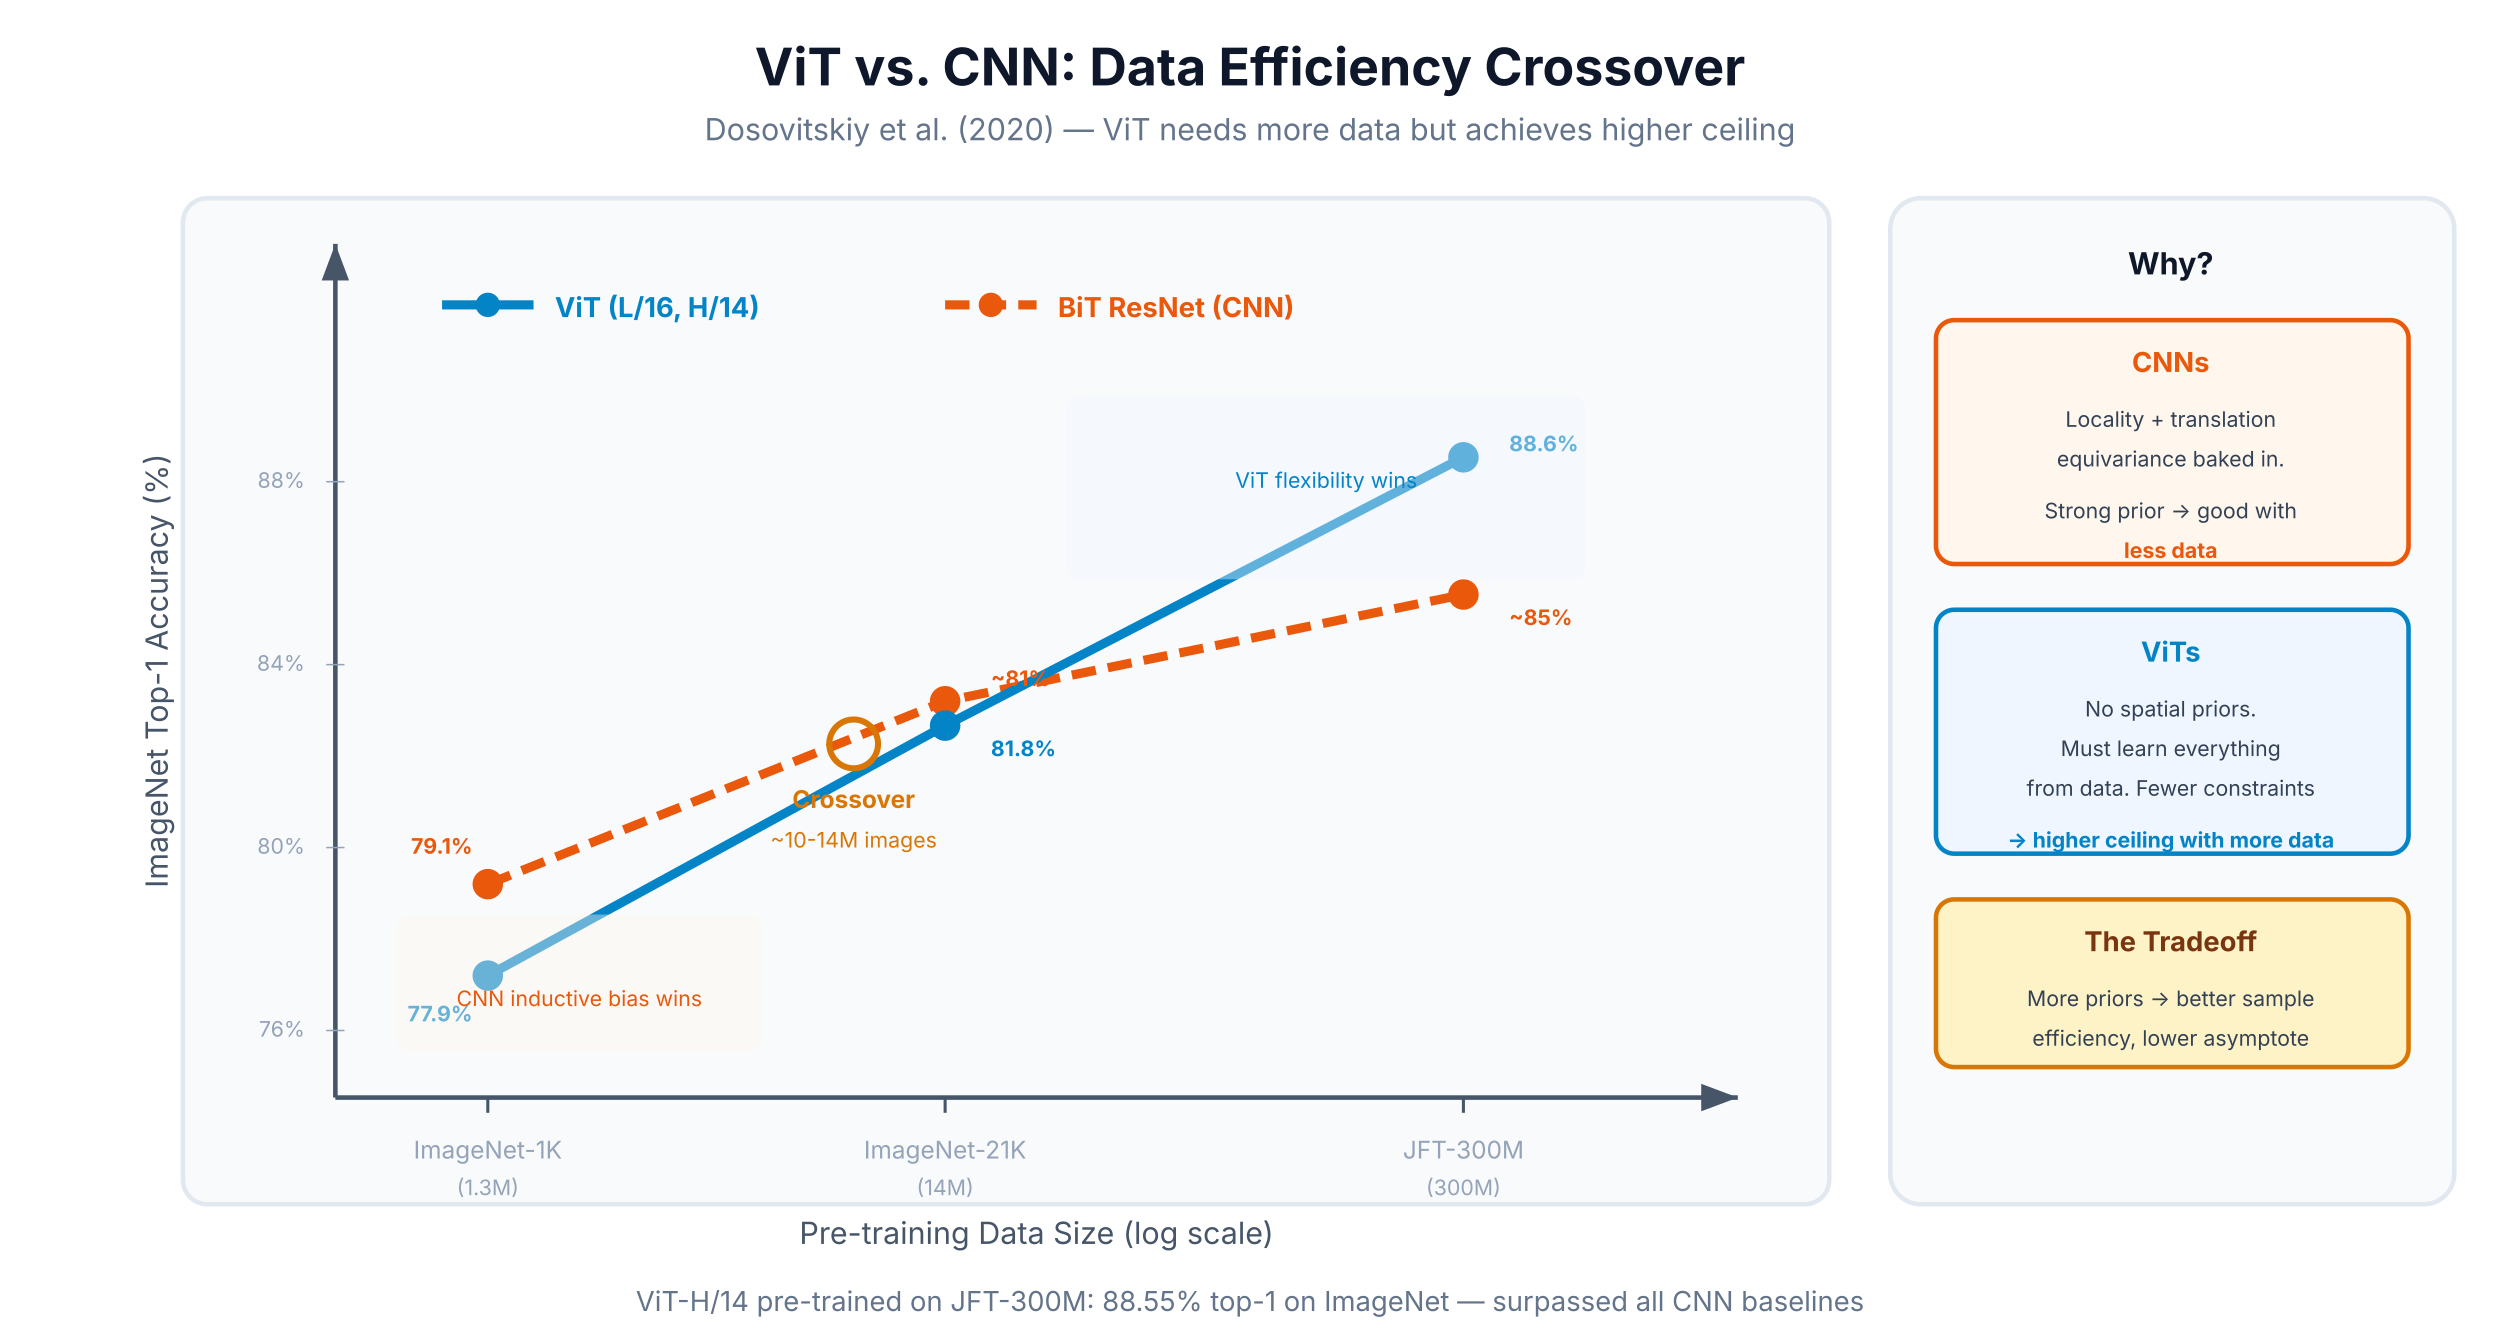
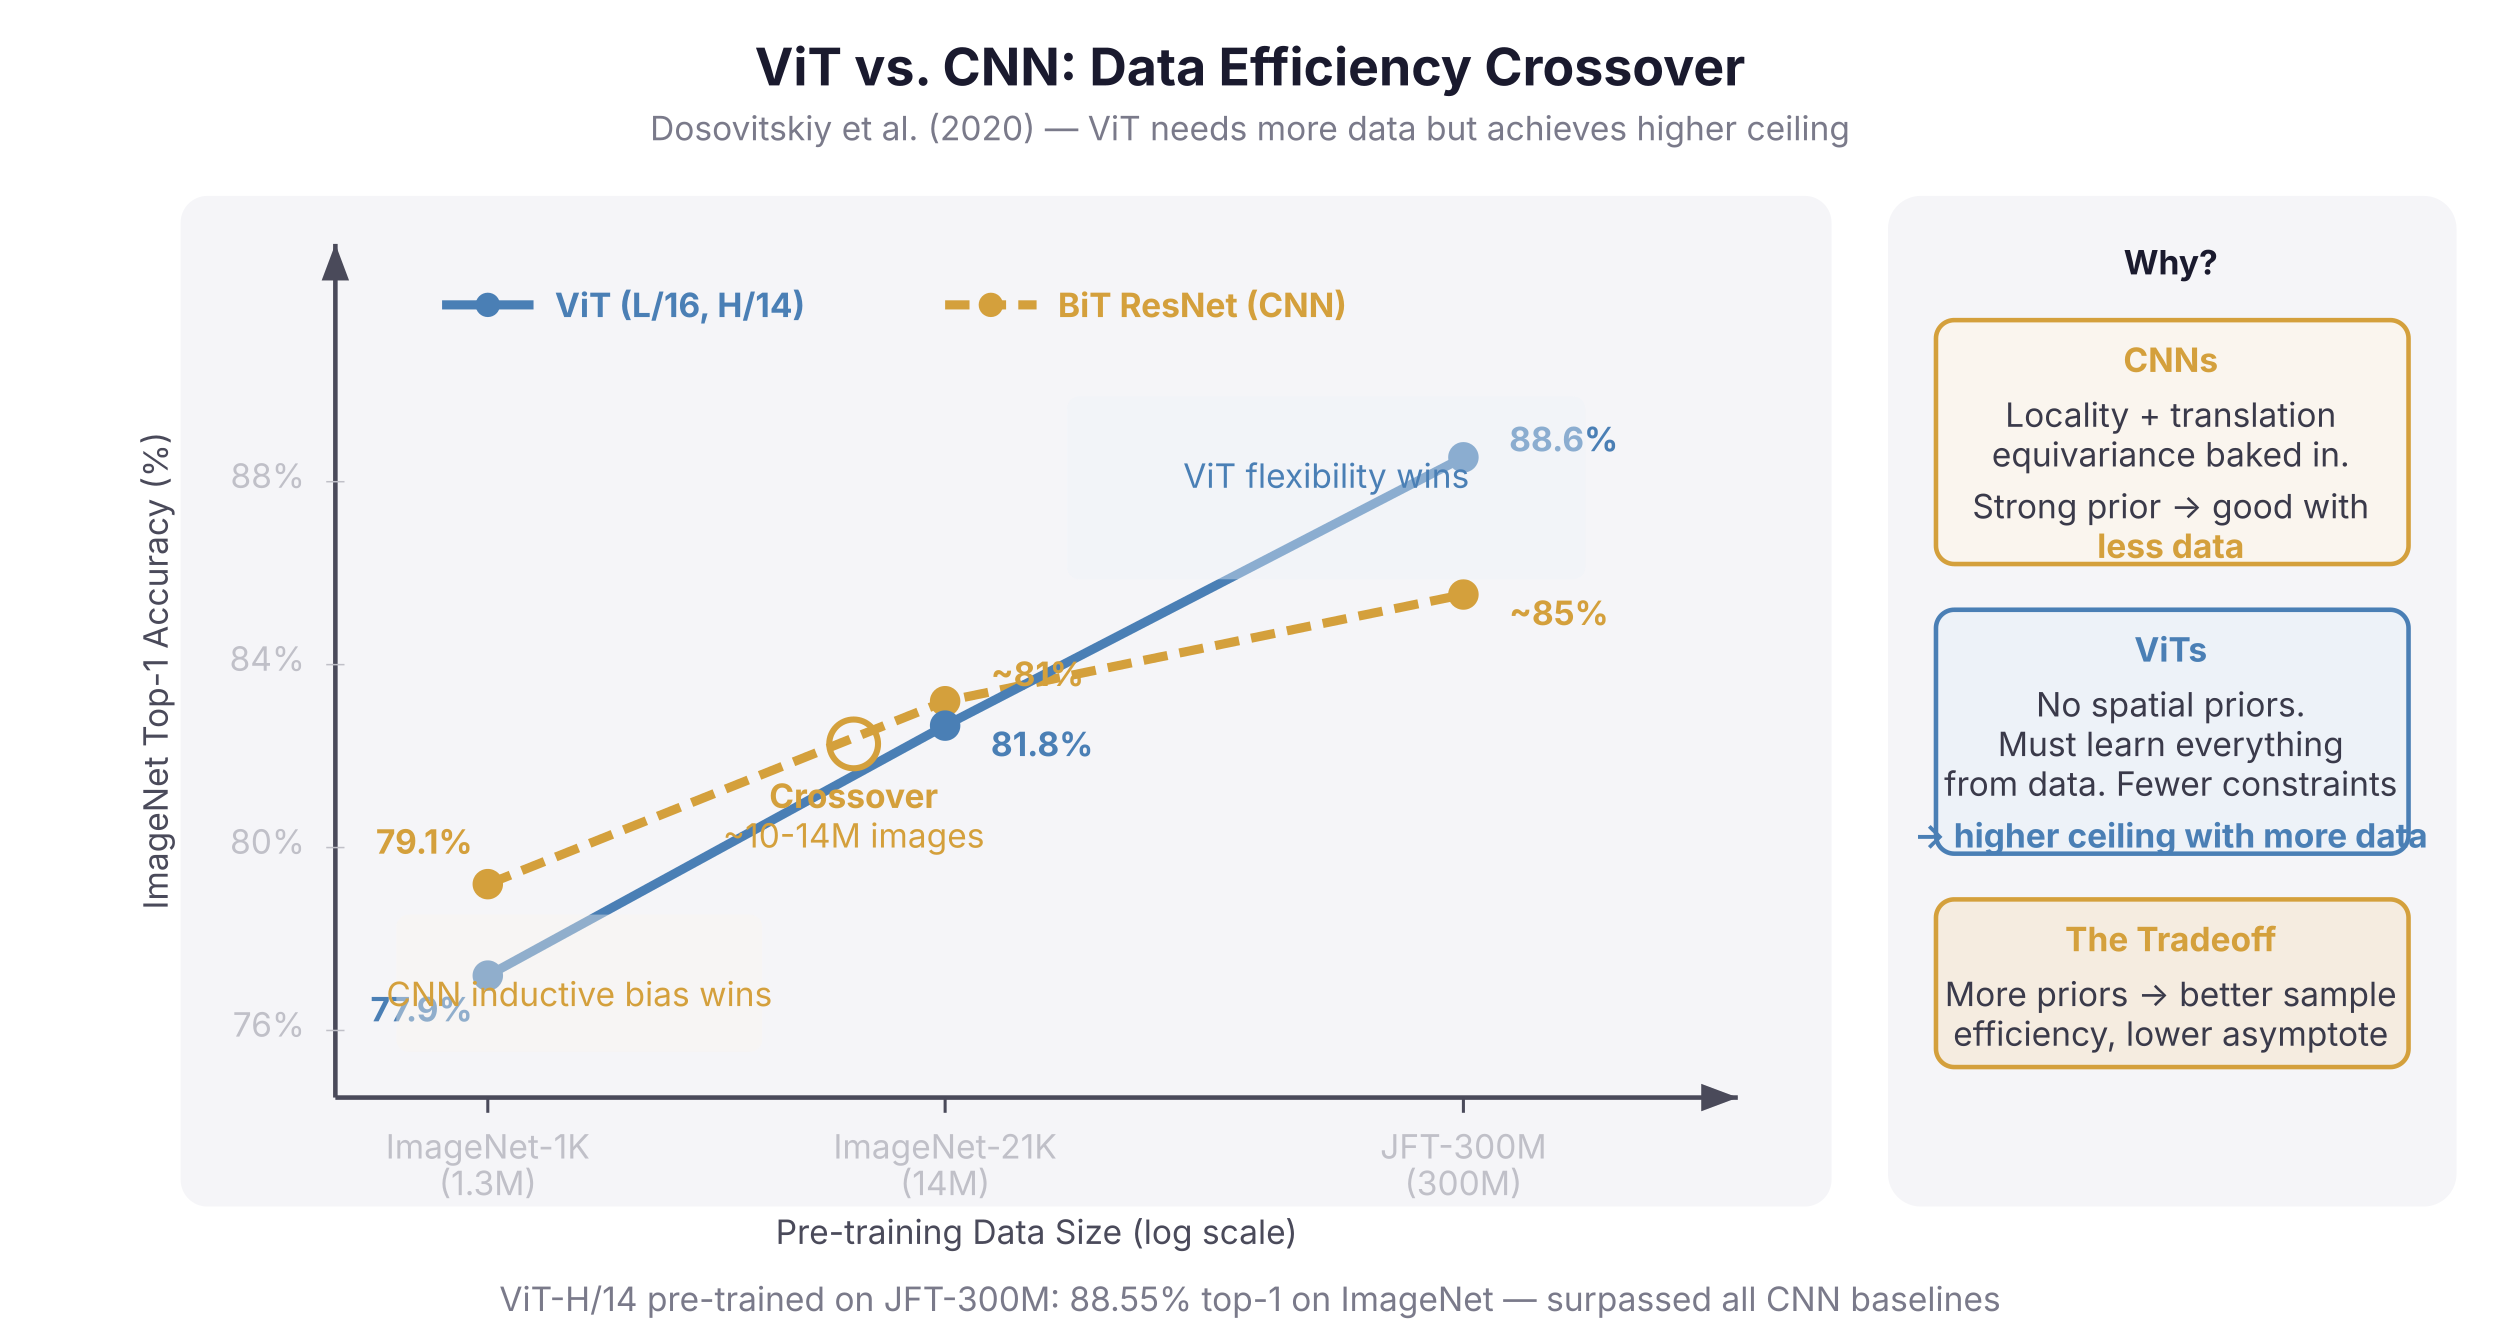
<svg xmlns="http://www.w3.org/2000/svg" viewBox="0 0 820 440" font-family="Inter, Helvetica, Arial, sans-serif">
  <defs>
    <marker id="ax" markerWidth="8" markerHeight="6" refX="8" refY="3" orient="auto">
-       <path d="M0,0 L8,3 L0,6 Z" fill="#475569" />
+       <path d="M0,0 L8,3 L0,6 Z" fill="#4a4a5a" />
    </marker>
  </defs>
-   <text x="410" y="28" text-anchor="middle" font-size="17" font-weight="bold" fill="#0f172a">ViT vs. CNN: Data Efficiency Crossover</text>
-   <text x="410" y="46" text-anchor="middle" font-size="10" fill="#64748b">Dosovitskiy et al. (2020) — ViT needs more data but achieves higher ceiling</text>
-   <rect x="60" y="65" width="540" height="330" rx="8" fill="#f8fafc" stroke="#e2e8f0" stroke-width="1.5" />
-   <line x1="110" y1="360" x2="570" y2="360" stroke="#475569" stroke-width="1.5" marker-end="url(#ax)" />
-   <line x1="110" y1="360" x2="110" y2="80" stroke="#475569" stroke-width="1.5" marker-end="url(#ax)" />
-   <text x="340" y="408" text-anchor="middle" font-size="10" fill="#475569">Pre-training Data Size (log scale)</text>
-   <text x="55" y="220" text-anchor="middle" font-size="10" fill="#475569" transform="rotate(-90 55 220)">ImageNet Top-1 Accuracy (%)</text>
-   <line x1="160" y1="360" x2="160" y2="365" stroke="#475569" stroke-width="1" />
-   <text x="160" y="380" text-anchor="middle" font-size="8" fill="#94a3b8">ImageNet-1K</text>
-   <text x="160" y="392" text-anchor="middle" font-size="7" fill="#94a3b8">(1.3M)</text>
-   <line x1="310" y1="360" x2="310" y2="365" stroke="#475569" stroke-width="1" />
-   <text x="310" y="380" text-anchor="middle" font-size="8" fill="#94a3b8">ImageNet-21K</text>
-   <text x="310" y="392" text-anchor="middle" font-size="7" fill="#94a3b8">(14M)</text>
-   <line x1="480" y1="360" x2="480" y2="365" stroke="#475569" stroke-width="1" />
-   <text x="480" y="380" text-anchor="middle" font-size="8" fill="#94a3b8">JFT-300M</text>
-   <text x="480" y="392" text-anchor="middle" font-size="7" fill="#94a3b8">(300M)</text>
-   <text x="100" y="340" text-anchor="end" font-size="7" fill="#94a3b8">76%</text>
-   <line x1="107" y1="338" x2="113" y2="338" stroke="#94a3b8" stroke-width="0.5" />
-   <text x="100" y="280" text-anchor="end" font-size="7" fill="#94a3b8">80%</text>
-   <line x1="107" y1="278" x2="113" y2="278" stroke="#94a3b8" stroke-width="0.5" />
-   <text x="100" y="220" text-anchor="end" font-size="7" fill="#94a3b8">84%</text>
-   <line x1="107" y1="218" x2="113" y2="218" stroke="#94a3b8" stroke-width="0.5" />
-   <text x="100" y="160" text-anchor="end" font-size="7" fill="#94a3b8">88%</text>
-   <line x1="107" y1="158" x2="113" y2="158" stroke="#94a3b8" stroke-width="0.5" />
-   <polyline points="160,290 310,230 480,195" fill="none" stroke="#ea580c" stroke-width="3" stroke-dasharray="8,4" />
-   <circle cx="160" cy="290" r="5" fill="#ea580c" />
-   <circle cx="310" cy="230" r="5" fill="#ea580c" />
-   <circle cx="480" cy="195" r="5" fill="#ea580c" />
-   <polyline points="160,320 310,238 480,150" fill="none" stroke="#0284c7" stroke-width="3" />
-   <circle cx="160" cy="320" r="5" fill="#0284c7" />
-   <circle cx="310" cy="238" r="5" fill="#0284c7" />
-   <circle cx="480" cy="150" r="5" fill="#0284c7" />
-   <text x="155" y="280" text-anchor="end" font-size="7" fill="#ea580c" font-weight="bold">79.1%</text>
-   <text x="155" y="335" text-anchor="end" font-size="7" fill="#0284c7" font-weight="bold">77.9%</text>
-   <text x="325" y="225" font-size="7" fill="#ea580c" font-weight="bold">~81%</text>
-   <text x="325" y="248" font-size="7" fill="#0284c7" font-weight="bold">81.8%</text>
-   <text x="495" y="205" font-size="7" fill="#ea580c" font-weight="bold">~85%</text>
-   <text x="495" y="148" font-size="7" fill="#0284c7" font-weight="bold">88.6%</text>
-   <circle cx="280" cy="244" r="8" fill="none" stroke="#d97706" stroke-width="2" />
-   <text x="280" y="265" text-anchor="middle" font-size="8" font-weight="bold" fill="#d97706">Crossover</text>
-   <text x="280" y="278" text-anchor="middle" font-size="7" fill="#d97706">~10-14M images</text>
-   <rect x="130" y="300" width="120" height="45" rx="4" fill="#fff7ed" opacity="0.4" />
-   <text x="190" y="330" text-anchor="middle" font-size="7" fill="#ea580c">CNN inductive bias wins</text>
-   <rect x="350" y="130" width="170" height="60" rx="4" fill="#eff6ff" opacity="0.4" />
-   <text x="435" y="160" text-anchor="middle" font-size="7" fill="#0284c7">ViT flexibility wins</text>
-   <line x1="145" y1="100" x2="175" y2="100" stroke="#0284c7" stroke-width="3" />
-   <circle cx="160" cy="100" r="4" fill="#0284c7" />
-   <text x="182" y="104" font-size="9" font-weight="bold" fill="#0284c7">ViT (L/16, H/14)</text>
-   <line x1="310" y1="100" x2="340" y2="100" stroke="#ea580c" stroke-width="3" stroke-dasharray="8,4" />
-   <circle cx="325" cy="100" r="4" fill="#ea580c" />
-   <text x="347" y="104" font-size="9" font-weight="bold" fill="#ea580c">BiT ResNet (CNN)</text>
-   <rect x="620" y="65" width="185" height="330" rx="10" fill="#f8fafc" stroke="#e2e8f0" stroke-width="1.5" />
-   <text x="712" y="90" text-anchor="middle" font-size="10" font-weight="bold" fill="#0f172a">Why?</text>
-   <rect x="635" y="105" width="155" height="80" rx="6" fill="#fff7ed" stroke="#ea580c" stroke-width="1.5" />
-   <text x="712" y="122" text-anchor="middle" font-size="9" font-weight="bold" fill="#ea580c">CNNs</text>
-   <text x="712" y="140" text-anchor="middle" font-size="7" fill="#334155">Locality + translation</text>
-   <text x="712" y="153" text-anchor="middle" font-size="7" fill="#334155">equivariance baked in.</text>
-   <text x="712" y="170" text-anchor="middle" font-size="7" fill="#334155">Strong prior → good with</text>
-   <text x="712" y="183" text-anchor="middle" font-size="7" fill="#ea580c" font-weight="bold">less data</text>
-   <rect x="635" y="200" width="155" height="80" rx="6" fill="#eff6ff" stroke="#0284c7" stroke-width="1.5" />
-   <text x="712" y="217" text-anchor="middle" font-size="9" font-weight="bold" fill="#0284c7">ViTs</text>
-   <text x="712" y="235" text-anchor="middle" font-size="7" fill="#334155">No spatial priors.</text>
-   <text x="712" y="248" text-anchor="middle" font-size="7" fill="#334155">Must learn everything</text>
-   <text x="712" y="261" text-anchor="middle" font-size="7" fill="#334155">from data. Fewer constraints</text>
-   <text x="712" y="278" text-anchor="middle" font-size="7" fill="#0284c7" font-weight="bold">→ higher ceiling with more data</text>
-   <rect x="635" y="295" width="155" height="55" rx="6" fill="#fef3c7" stroke="#d97706" stroke-width="1.5" />
-   <text x="712" y="312" text-anchor="middle" font-size="9" font-weight="bold" fill="#78350f">The Tradeoff</text>
-   <text x="712" y="330" text-anchor="middle" font-size="7" fill="#334155">More priors → better sample</text>
-   <text x="712" y="343" text-anchor="middle" font-size="7" fill="#334155">efficiency, lower asymptote</text>
-   <text x="410" y="430" text-anchor="middle" font-size="9" fill="#64748b">ViT-H/14 pre-trained on JFT-300M: 88.55% top-1 on ImageNet — surpassed all CNN baselines</text>
+   <text x="410" y="28" text-anchor="middle" font-size="17" font-weight="bold" fill="#1a1a2e">ViT vs. CNN: Data Efficiency Crossover</text>
+   <text x="410" y="46" text-anchor="middle" font-size="11" fill="#7a7a8a">Dosovitskiy et al. (2020) — ViT needs more data but achieves higher ceiling</text>
+   <rect x="60" y="65" width="540" height="330" rx="8" fill="#f5f5f8" stroke="#f5f5f8" stroke-width="1.5" />
+   <line x1="110" y1="360" x2="570" y2="360" stroke="#4a4a5a" stroke-width="1.5" marker-end="url(#ax)" />
+   <line x1="110" y1="360" x2="110" y2="80" stroke="#4a4a5a" stroke-width="1.5" marker-end="url(#ax)" />
+   <text x="340" y="408" text-anchor="middle" font-size="11" fill="#4a4a5a">Pre-training Data Size (log scale)</text>
+   <text x="55" y="220" text-anchor="middle" font-size="11" fill="#4a4a5a" transform="rotate(-90 55 220)">ImageNet Top-1 Accuracy (%)</text>
+   <line x1="160" y1="360" x2="160" y2="365" stroke="#4a4a5a" stroke-width="1" />
+   <text x="160" y="380" text-anchor="middle" font-size="11" fill="#c0c0c8">ImageNet-1K</text>
+   <text x="160" y="392" text-anchor="middle" font-size="11" fill="#c0c0c8">(1.3M)</text>
+   <line x1="310" y1="360" x2="310" y2="365" stroke="#4a4a5a" stroke-width="1" />
+   <text x="310" y="380" text-anchor="middle" font-size="11" fill="#c0c0c8">ImageNet-21K</text>
+   <text x="310" y="392" text-anchor="middle" font-size="11" fill="#c0c0c8">(14M)</text>
+   <line x1="480" y1="360" x2="480" y2="365" stroke="#4a4a5a" stroke-width="1" />
+   <text x="480" y="380" text-anchor="middle" font-size="11" fill="#c0c0c8">JFT-300M</text>
+   <text x="480" y="392" text-anchor="middle" font-size="11" fill="#c0c0c8">(300M)</text>
+   <text x="100" y="340" text-anchor="end" font-size="11" fill="#c0c0c8">76%</text>
+   <line x1="107" y1="338" x2="113" y2="338" stroke="#c0c0c8" stroke-width="0.5" />
+   <text x="100" y="280" text-anchor="end" font-size="11" fill="#c0c0c8">80%</text>
+   <line x1="107" y1="278" x2="113" y2="278" stroke="#c0c0c8" stroke-width="0.5" />
+   <text x="100" y="220" text-anchor="end" font-size="11" fill="#c0c0c8">84%</text>
+   <line x1="107" y1="218" x2="113" y2="218" stroke="#c0c0c8" stroke-width="0.5" />
+   <text x="100" y="160" text-anchor="end" font-size="11" fill="#c0c0c8">88%</text>
+   <line x1="107" y1="158" x2="113" y2="158" stroke="#c0c0c8" stroke-width="0.5" />
+   <polyline points="160,290 310,230 480,195" fill="none" stroke="#d4a03c" stroke-width="3" stroke-dasharray="8,4" />
+   <circle cx="160" cy="290" r="5" fill="#d4a03c" />
+   <circle cx="310" cy="230" r="5" fill="#d4a03c" />
+   <circle cx="480" cy="195" r="5" fill="#d4a03c" />
+   <polyline points="160,320 310,238 480,150" fill="none" stroke="#4a7fb5" stroke-width="3" />
+   <circle cx="160" cy="320" r="5" fill="#4a7fb5" />
+   <circle cx="310" cy="238" r="5" fill="#4a7fb5" />
+   <circle cx="480" cy="150" r="5" fill="#4a7fb5" />
+   <text x="155" y="280" text-anchor="end" font-size="11" fill="#d4a03c" font-weight="bold">79.1%</text>
+   <text x="155" y="335" text-anchor="end" font-size="11" fill="#4a7fb5" font-weight="bold">77.9%</text>
+   <text x="325" y="225" font-size="11" fill="#d4a03c" font-weight="bold">~81%</text>
+   <text x="325" y="248" font-size="11" fill="#4a7fb5" font-weight="bold">81.8%</text>
+   <text x="495" y="205" font-size="11" fill="#d4a03c" font-weight="bold">~85%</text>
+   <text x="495" y="148" font-size="11" fill="#4a7fb5" font-weight="bold">88.6%</text>
+   <circle cx="280" cy="244" r="8" fill="none" stroke="#d4a03c" stroke-width="2" />
+   <text x="280" y="265" text-anchor="middle" font-size="11" font-weight="bold" fill="#d4a03c">Crossover</text>
+   <text x="280" y="278" text-anchor="middle" font-size="11" fill="#d4a03c">~10-14M images</text>
+   <rect x="130" y="300" width="120" height="45" rx="4" fill="#faf5ee" opacity="0.4" />
+   <text x="190" y="330" text-anchor="middle" font-size="11" fill="#d4a03c">CNN inductive bias wins</text>
+   <rect x="350" y="130" width="170" height="60" rx="4" fill="#edf2f8" opacity="0.4" />
+   <text x="435" y="160" text-anchor="middle" font-size="11" fill="#4a7fb5">ViT flexibility wins</text>
+   <line x1="145" y1="100" x2="175" y2="100" stroke="#4a7fb5" stroke-width="3" />
+   <circle cx="160" cy="100" r="4" fill="#4a7fb5" />
+   <text x="182" y="104" font-size="11" font-weight="bold" fill="#4a7fb5">ViT (L/16, H/14)</text>
+   <line x1="310" y1="100" x2="340" y2="100" stroke="#d4a03c" stroke-width="3" stroke-dasharray="8,4" />
+   <circle cx="325" cy="100" r="4" fill="#d4a03c" />
+   <text x="347" y="104" font-size="11" font-weight="bold" fill="#d4a03c">BiT ResNet (CNN)</text>
+   <rect x="620" y="65" width="185" height="330" rx="10" fill="#f5f5f8" stroke="#f5f5f8" stroke-width="1.5" />
+   <text x="712" y="90" text-anchor="middle" font-size="11" font-weight="bold" fill="#1a1a2e">Why?</text>
+   <rect x="635" y="105" width="155" height="80" rx="6" fill="#faf5ee" stroke="#d4a03c" stroke-width="1.5" />
+   <text x="712" y="122" text-anchor="middle" font-size="11" font-weight="bold" fill="#d4a03c">CNNs</text>
+   <text x="712" y="140" text-anchor="middle" font-size="11" fill="#3a3a4a">Locality + translation</text>
+   <text x="712" y="153" text-anchor="middle" font-size="11" fill="#3a3a4a">equivariance baked in.</text>
+   <text x="712" y="170" text-anchor="middle" font-size="11" fill="#3a3a4a">Strong prior → good with</text>
+   <text x="712" y="183" text-anchor="middle" font-size="11" fill="#d4a03c" font-weight="bold">less data</text>
+   <rect x="635" y="200" width="155" height="80" rx="6" fill="#edf2f8" stroke="#4a7fb5" stroke-width="1.5" />
+   <text x="712" y="217" text-anchor="middle" font-size="11" font-weight="bold" fill="#4a7fb5">ViTs</text>
+   <text x="712" y="235" text-anchor="middle" font-size="11" fill="#3a3a4a">No spatial priors.</text>
+   <text x="712" y="248" text-anchor="middle" font-size="11" fill="#3a3a4a">Must learn everything</text>
+   <text x="712" y="261" text-anchor="middle" font-size="11" fill="#3a3a4a">from data. Fewer constraints</text>
+   <text x="712" y="278" text-anchor="middle" font-size="11" fill="#4a7fb5" font-weight="bold">→ higher ceiling with more data</text>
+   <rect x="635" y="295" width="155" height="55" rx="6" fill="#f5ece0" stroke="#d4a03c" stroke-width="1.5" />
+   <text x="712" y="312" text-anchor="middle" font-size="11" font-weight="bold" fill="#d4a03c">The Tradeoff</text>
+   <text x="712" y="330" text-anchor="middle" font-size="11" fill="#3a3a4a">More priors → better sample</text>
+   <text x="712" y="343" text-anchor="middle" font-size="11" fill="#3a3a4a">efficiency, lower asymptote</text>
+   <text x="410" y="430" text-anchor="middle" font-size="11" fill="#7a7a8a">ViT-H/14 pre-trained on JFT-300M: 88.55% top-1 on ImageNet — surpassed all CNN baselines</text>
</svg>
